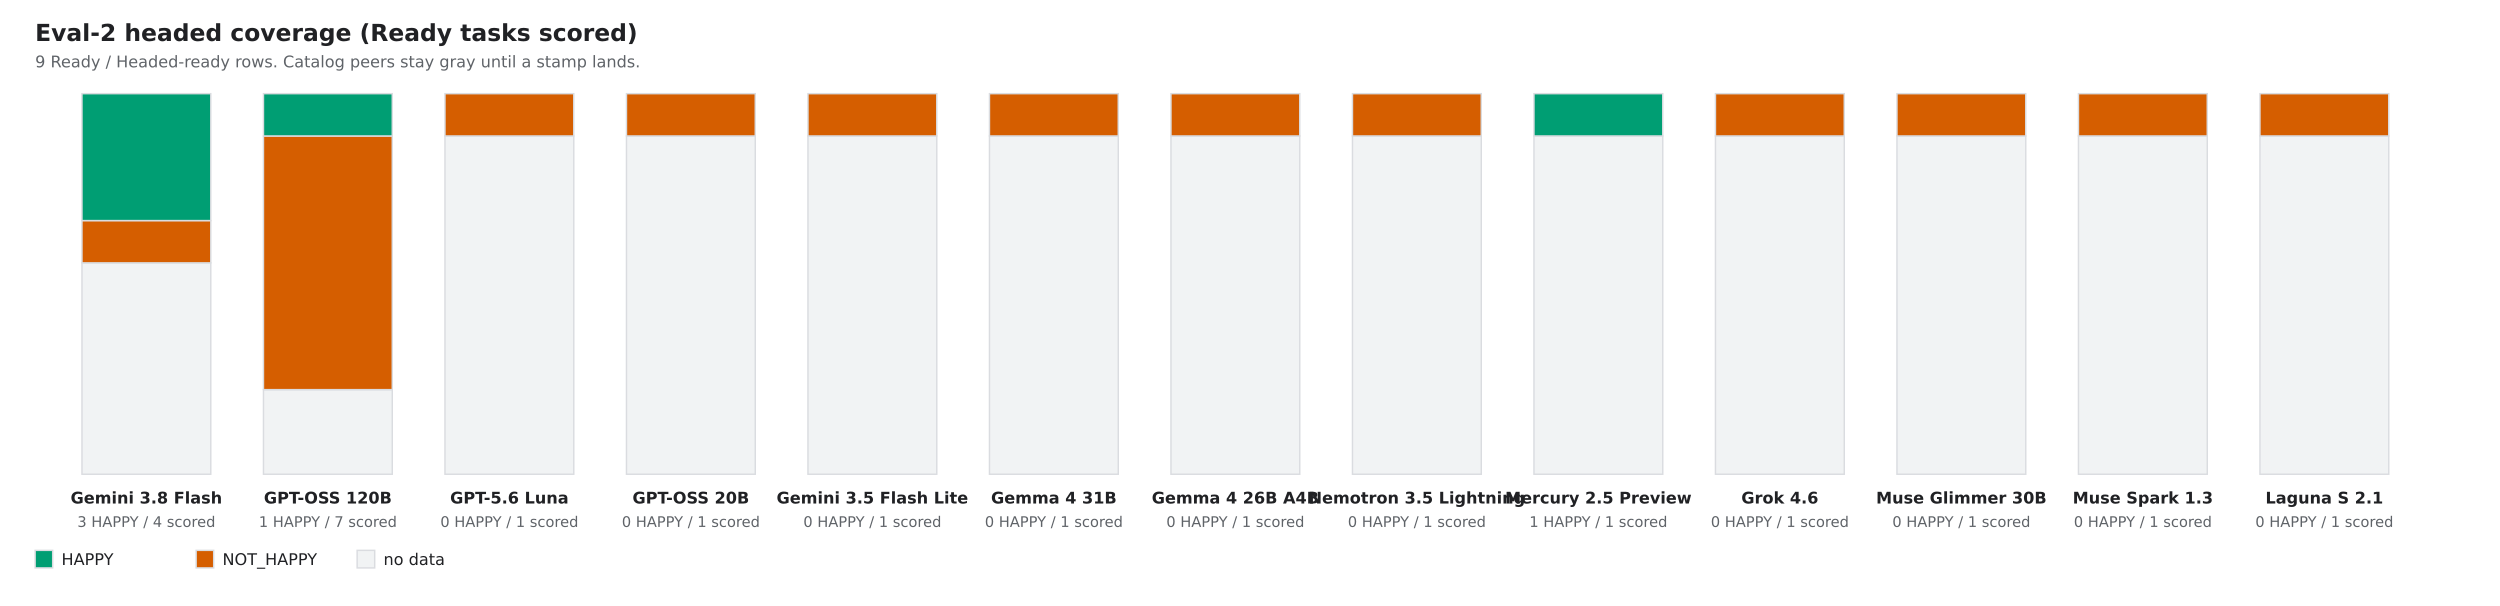
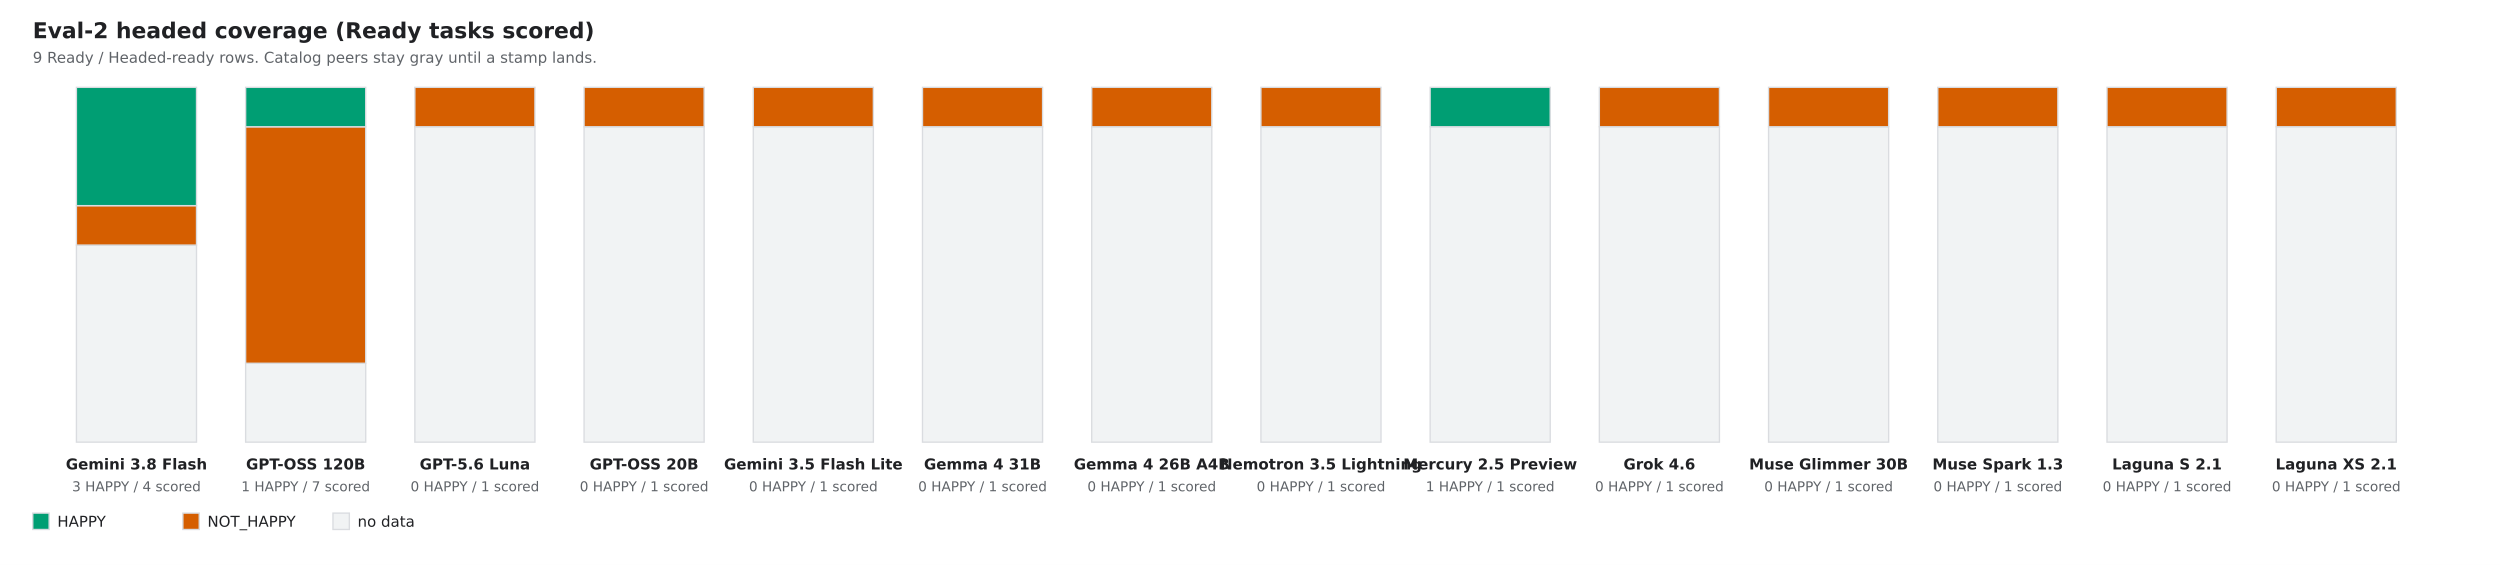
- <svg xmlns="http://www.w3.org/2000/svg" width="1708" height="414" viewBox="0 0 1708 414" role="img">
-   <rect width="1708" height="414" fill="#ffffff" />
+ <svg xmlns="http://www.w3.org/2000/svg" width="1832" height="414" viewBox="0 0 1832 414" role="img">
+   <rect width="1832" height="414" fill="#ffffff" />
  <text x="24" y="28" font-family="DejaVu Sans, sans-serif" font-size="16" font-weight="700" fill="#202124">Eval-2 headed coverage (Ready tasks scored)</text>
  <text x="24" y="46" font-family="DejaVu Sans, sans-serif" font-size="11" fill="#5f6368">9 Ready / Headed-ready rows. Catalog peers stay gray until a stamp lands.</text>
  <rect x="56.0" y="179.6" width="88" height="144.4" fill="#F1F3F4" stroke="#dadce0" data-segment="no data" />
  <rect x="56.0" y="150.7" width="88" height="28.9" fill="#D55E00" stroke="#dadce0" data-segment="NOT_HAPPY" />
  <rect x="56.0" y="64.0" width="88" height="86.7" fill="#009E73" stroke="#dadce0" data-segment="HAPPY" />
  <text x="100.0" y="344" text-anchor="middle" font-family="DejaVu Sans, sans-serif" font-size="11" font-weight="700" fill="#202124">Gemini 3.8 Flash</text>
  <text x="100.0" y="360" text-anchor="middle" font-family="DejaVu Sans, sans-serif" font-size="10" fill="#5f6368">3 HAPPY / 4 scored</text>
  <rect x="180.0" y="266.2" width="88" height="57.8" fill="#F1F3F4" stroke="#dadce0" data-segment="no data" />
  <rect x="180.0" y="92.9" width="88" height="173.3" fill="#D55E00" stroke="#dadce0" data-segment="NOT_HAPPY" />
  <rect x="180.0" y="64.0" width="88" height="28.9" fill="#009E73" stroke="#dadce0" data-segment="HAPPY" />
  <text x="224.0" y="344" text-anchor="middle" font-family="DejaVu Sans, sans-serif" font-size="11" font-weight="700" fill="#202124">GPT-OSS 120B</text>
  <text x="224.0" y="360" text-anchor="middle" font-family="DejaVu Sans, sans-serif" font-size="10" fill="#5f6368">1 HAPPY / 7 scored</text>
  <rect x="304.0" y="92.9" width="88" height="231.1" fill="#F1F3F4" stroke="#dadce0" data-segment="no data" />
  <rect x="304.0" y="64.0" width="88" height="28.9" fill="#D55E00" stroke="#dadce0" data-segment="NOT_HAPPY" />
  <text x="348.0" y="344" text-anchor="middle" font-family="DejaVu Sans, sans-serif" font-size="11" font-weight="700" fill="#202124">GPT-5.6 Luna</text>
  <text x="348.0" y="360" text-anchor="middle" font-family="DejaVu Sans, sans-serif" font-size="10" fill="#5f6368">0 HAPPY / 1 scored</text>
  <rect x="428.0" y="92.9" width="88" height="231.1" fill="#F1F3F4" stroke="#dadce0" data-segment="no data" />
  <rect x="428.0" y="64.0" width="88" height="28.9" fill="#D55E00" stroke="#dadce0" data-segment="NOT_HAPPY" />
  <text x="472.0" y="344" text-anchor="middle" font-family="DejaVu Sans, sans-serif" font-size="11" font-weight="700" fill="#202124">GPT-OSS 20B</text>
  <text x="472.0" y="360" text-anchor="middle" font-family="DejaVu Sans, sans-serif" font-size="10" fill="#5f6368">0 HAPPY / 1 scored</text>
  <rect x="552.0" y="92.9" width="88" height="231.1" fill="#F1F3F4" stroke="#dadce0" data-segment="no data" />
  <rect x="552.0" y="64.0" width="88" height="28.9" fill="#D55E00" stroke="#dadce0" data-segment="NOT_HAPPY" />
  <text x="596.0" y="344" text-anchor="middle" font-family="DejaVu Sans, sans-serif" font-size="11" font-weight="700" fill="#202124">Gemini 3.5 Flash Lite</text>
  <text x="596.0" y="360" text-anchor="middle" font-family="DejaVu Sans, sans-serif" font-size="10" fill="#5f6368">0 HAPPY / 1 scored</text>
  <rect x="676.0" y="92.9" width="88" height="231.1" fill="#F1F3F4" stroke="#dadce0" data-segment="no data" />
  <rect x="676.0" y="64.0" width="88" height="28.9" fill="#D55E00" stroke="#dadce0" data-segment="NOT_HAPPY" />
  <text x="720.0" y="344" text-anchor="middle" font-family="DejaVu Sans, sans-serif" font-size="11" font-weight="700" fill="#202124">Gemma 4 31B</text>
  <text x="720.0" y="360" text-anchor="middle" font-family="DejaVu Sans, sans-serif" font-size="10" fill="#5f6368">0 HAPPY / 1 scored</text>
  <rect x="800.0" y="92.9" width="88" height="231.1" fill="#F1F3F4" stroke="#dadce0" data-segment="no data" />
  <rect x="800.0" y="64.0" width="88" height="28.9" fill="#D55E00" stroke="#dadce0" data-segment="NOT_HAPPY" />
  <text x="844.0" y="344" text-anchor="middle" font-family="DejaVu Sans, sans-serif" font-size="11" font-weight="700" fill="#202124">Gemma 4 26B A4B</text>
  <text x="844.0" y="360" text-anchor="middle" font-family="DejaVu Sans, sans-serif" font-size="10" fill="#5f6368">0 HAPPY / 1 scored</text>
  <rect x="924.0" y="92.9" width="88" height="231.1" fill="#F1F3F4" stroke="#dadce0" data-segment="no data" />
  <rect x="924.0" y="64.0" width="88" height="28.9" fill="#D55E00" stroke="#dadce0" data-segment="NOT_HAPPY" />
  <text x="968.0" y="344" text-anchor="middle" font-family="DejaVu Sans, sans-serif" font-size="11" font-weight="700" fill="#202124">Nemotron 3.5 Lightning</text>
  <text x="968.0" y="360" text-anchor="middle" font-family="DejaVu Sans, sans-serif" font-size="10" fill="#5f6368">0 HAPPY / 1 scored</text>
  <rect x="1048.0" y="92.9" width="88" height="231.1" fill="#F1F3F4" stroke="#dadce0" data-segment="no data" />
  <rect x="1048.0" y="64.0" width="88" height="28.9" fill="#009E73" stroke="#dadce0" data-segment="HAPPY" />
  <text x="1092.0" y="344" text-anchor="middle" font-family="DejaVu Sans, sans-serif" font-size="11" font-weight="700" fill="#202124">Mercury 2.5 Preview</text>
  <text x="1092.0" y="360" text-anchor="middle" font-family="DejaVu Sans, sans-serif" font-size="10" fill="#5f6368">1 HAPPY / 1 scored</text>
  <rect x="1172.0" y="92.9" width="88" height="231.1" fill="#F1F3F4" stroke="#dadce0" data-segment="no data" />
  <rect x="1172.0" y="64.0" width="88" height="28.9" fill="#D55E00" stroke="#dadce0" data-segment="NOT_HAPPY" />
  <text x="1216.0" y="344" text-anchor="middle" font-family="DejaVu Sans, sans-serif" font-size="11" font-weight="700" fill="#202124">Grok 4.6</text>
  <text x="1216.0" y="360" text-anchor="middle" font-family="DejaVu Sans, sans-serif" font-size="10" fill="#5f6368">0 HAPPY / 1 scored</text>
  <rect x="1296.0" y="92.9" width="88" height="231.1" fill="#F1F3F4" stroke="#dadce0" data-segment="no data" />
  <rect x="1296.0" y="64.0" width="88" height="28.9" fill="#D55E00" stroke="#dadce0" data-segment="NOT_HAPPY" />
  <text x="1340.0" y="344" text-anchor="middle" font-family="DejaVu Sans, sans-serif" font-size="11" font-weight="700" fill="#202124">Muse Glimmer 30B</text>
  <text x="1340.0" y="360" text-anchor="middle" font-family="DejaVu Sans, sans-serif" font-size="10" fill="#5f6368">0 HAPPY / 1 scored</text>
  <rect x="1420.0" y="92.9" width="88" height="231.1" fill="#F1F3F4" stroke="#dadce0" data-segment="no data" />
  <rect x="1420.0" y="64.0" width="88" height="28.9" fill="#D55E00" stroke="#dadce0" data-segment="NOT_HAPPY" />
  <text x="1464.0" y="344" text-anchor="middle" font-family="DejaVu Sans, sans-serif" font-size="11" font-weight="700" fill="#202124">Muse Spark 1.3</text>
  <text x="1464.0" y="360" text-anchor="middle" font-family="DejaVu Sans, sans-serif" font-size="10" fill="#5f6368">0 HAPPY / 1 scored</text>
  <rect x="1544.0" y="92.9" width="88" height="231.1" fill="#F1F3F4" stroke="#dadce0" data-segment="no data" />
  <rect x="1544.0" y="64.0" width="88" height="28.9" fill="#D55E00" stroke="#dadce0" data-segment="NOT_HAPPY" />
  <text x="1588.0" y="344" text-anchor="middle" font-family="DejaVu Sans, sans-serif" font-size="11" font-weight="700" fill="#202124">Laguna S 2.1</text>
  <text x="1588.0" y="360" text-anchor="middle" font-family="DejaVu Sans, sans-serif" font-size="10" fill="#5f6368">0 HAPPY / 1 scored</text>
+   <rect x="1668.0" y="92.9" width="88" height="231.1" fill="#F1F3F4" stroke="#dadce0" data-segment="no data" />
+   <rect x="1668.0" y="64.0" width="88" height="28.9" fill="#D55E00" stroke="#dadce0" data-segment="NOT_HAPPY" />
+   <text x="1712.0" y="344" text-anchor="middle" font-family="DejaVu Sans, sans-serif" font-size="11" font-weight="700" fill="#202124">Laguna XS 2.1</text>
+   <text x="1712.0" y="360" text-anchor="middle" font-family="DejaVu Sans, sans-serif" font-size="10" fill="#5f6368">0 HAPPY / 1 scored</text>
  <rect x="24" y="376" width="12" height="12" fill="#009E73" stroke="#dadce0" />
  <text x="42" y="386" font-family="DejaVu Sans, sans-serif" font-size="11" fill="#202124">HAPPY</text>
  <rect x="134" y="376" width="12" height="12" fill="#D55E00" stroke="#dadce0" />
  <text x="152" y="386" font-family="DejaVu Sans, sans-serif" font-size="11" fill="#202124">NOT_HAPPY</text>
  <rect x="244" y="376" width="12" height="12" fill="#F1F3F4" stroke="#dadce0" />
  <text x="262" y="386" font-family="DejaVu Sans, sans-serif" font-size="11" fill="#202124">no data</text>
</svg>
